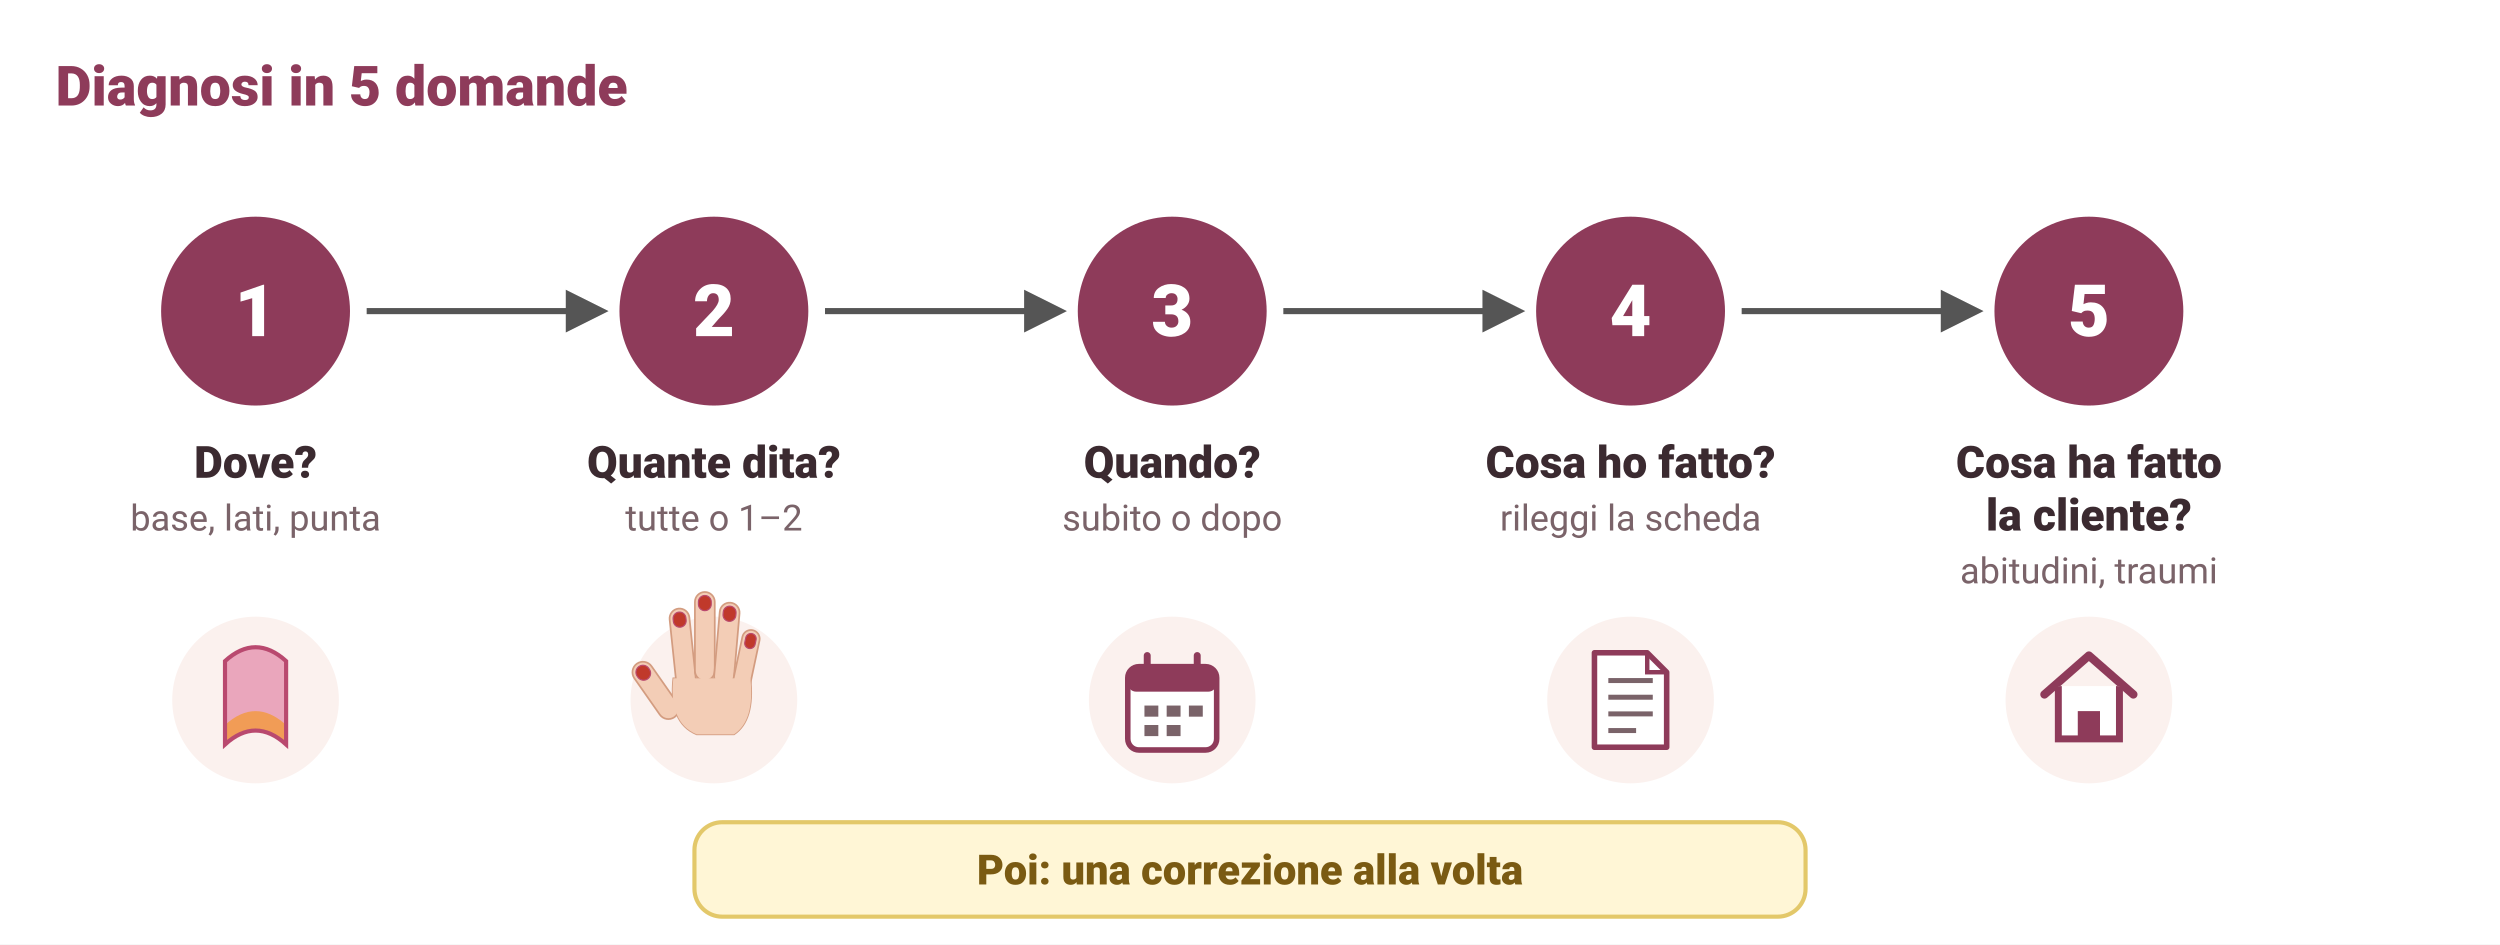
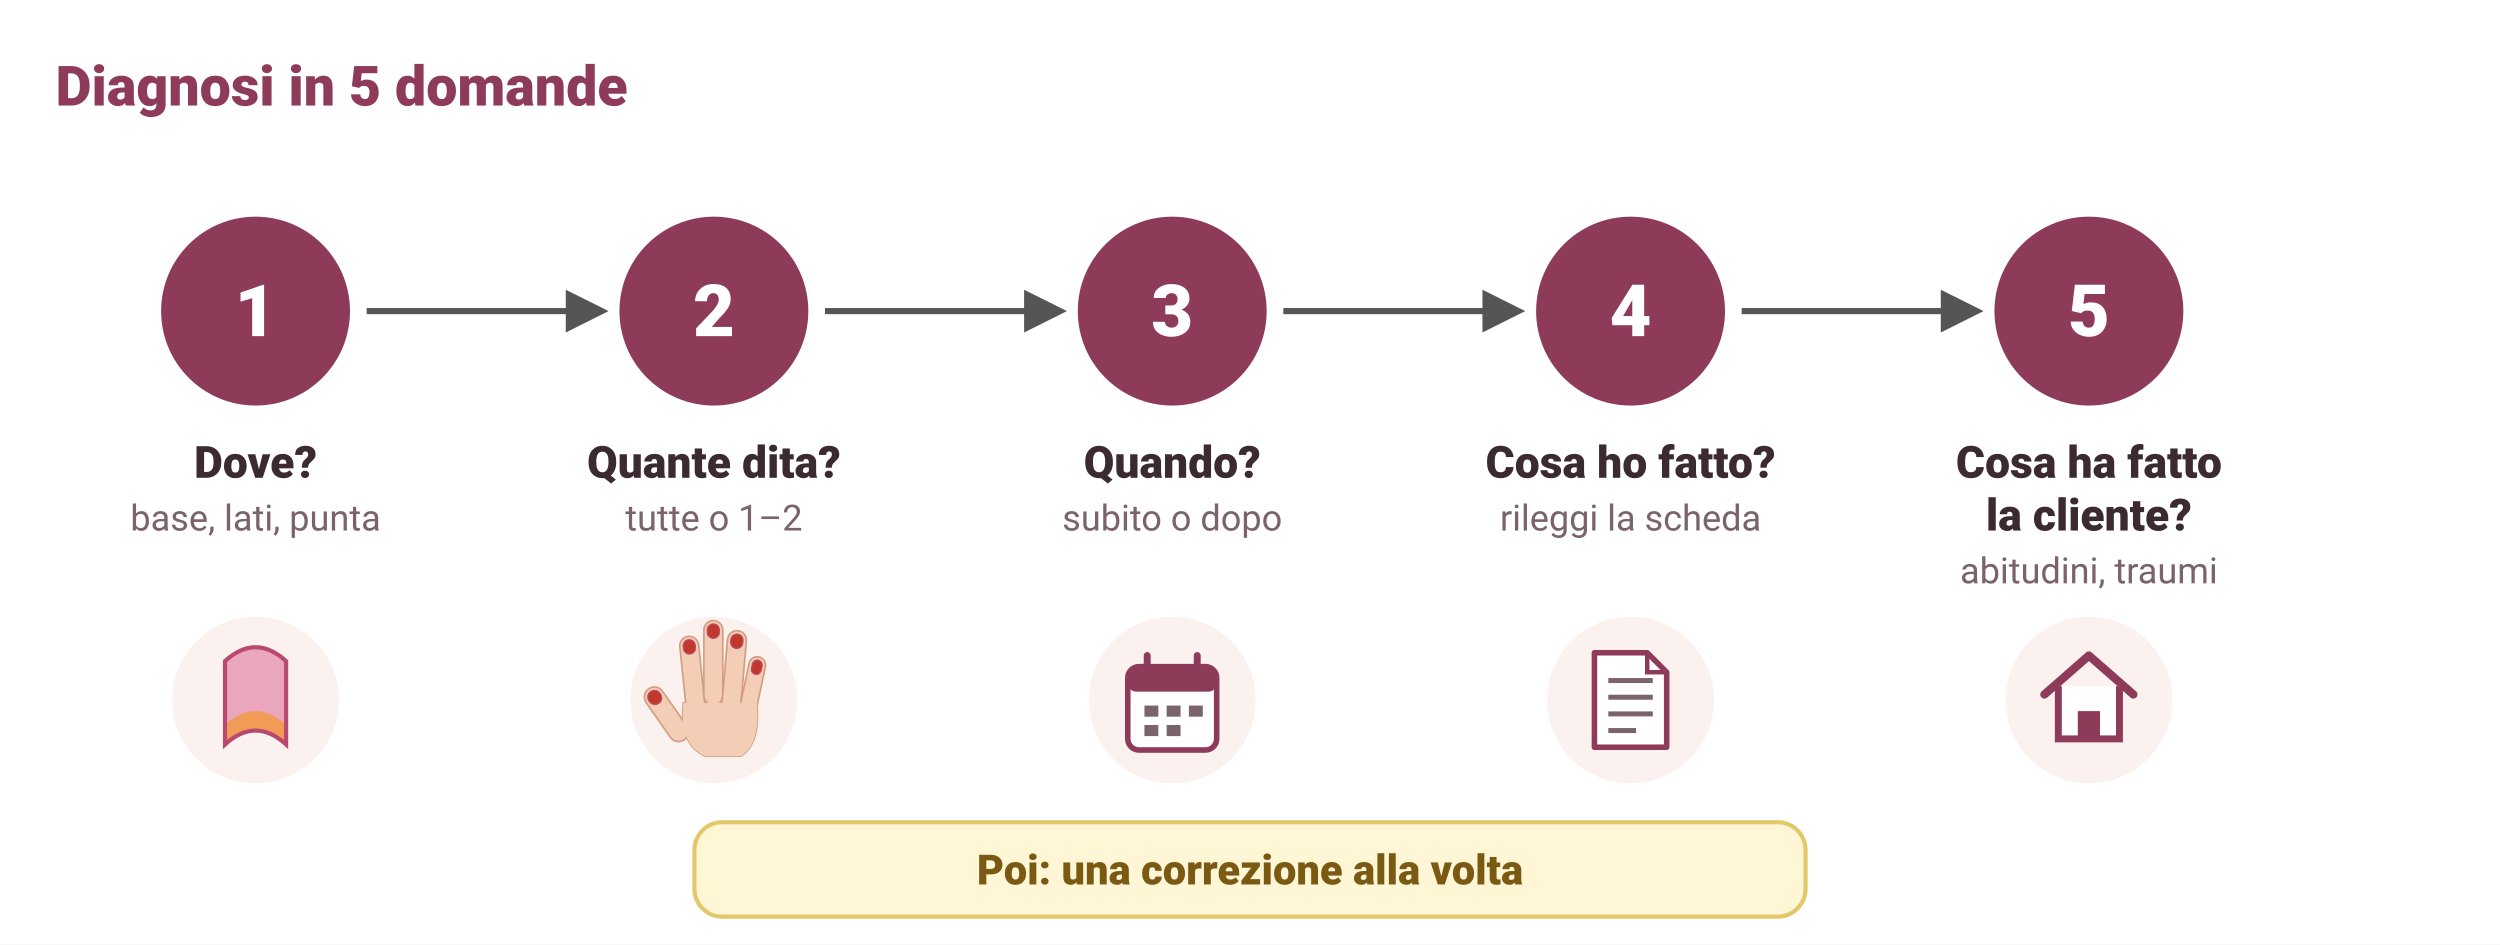
<svg xmlns="http://www.w3.org/2000/svg" viewBox="0 0 900 340" width="900" height="340" font-family="system-ui, -apple-system, 'Segoe UI', Roboto, Arial, sans-serif" role="img">
  <rect width="100%" height="100%" fill="#ffffff" />
  <defs>
    <marker id="ar" viewBox="0 0 10 10" refX="8" refY="5" markerWidth="7" markerHeight="7" orient="auto-start-reverse">
      <path d="M0,0 L10,5 L0,10 z" fill="#8e3b5a" />
    </marker>
    <marker id="arw" viewBox="0 0 10 10" refX="8" refY="5" markerWidth="7" markerHeight="7" orient="auto-start-reverse">
      <path d="M0,0 L10,5 L0,10 z" fill="#7a6369" />
    </marker>
    <marker id="ag" viewBox="0 0 10 10" refX="8" refY="5" markerWidth="7" markerHeight="7" orient="auto-start-reverse">
      <path d="M0,0 L10,5 L0,10 z" fill="#555555" />
    </marker>
    <marker id="are" viewBox="0 0 10 10" refX="8" refY="5" markerWidth="7" markerHeight="7" orient="auto-start-reverse">
      <path d="M0,0 L10,5 L0,10 z" fill="#c0392b" />
    </marker>
    <marker id="aro" viewBox="0 0 10 10" refX="8" refY="5" markerWidth="7" markerHeight="7" orient="auto-start-reverse">
      <path d="M0,0 L10,5 L0,10 z" fill="#2f8a5b" />
    </marker>
+     <marker id="arwn" viewBox="0 0 10 10" refX="8" refY="5" markerWidth="7" markerHeight="7" orient="auto-start-reverse">
+       <path d="M0,0 L10,5 L0,10 z" fill="#b7791f" />
+     </marker>
+     <marker id="arv" viewBox="0 0 10 10" refX="8" refY="5" markerWidth="7" markerHeight="7" orient="auto-start-reverse">
+       <path d="M0,0 L10,5 L0,10 z" fill="#9a6be0" />
+     </marker>
  </defs>
  <text x="20.0" y="38.0" font-size="20" text-anchor="start" font-weight="800" fill="#8e3b5a">Diagnosi in 5 domande</text>
  <circle cx="92" cy="112" r="34" fill="#8e3b5a" />
  <text x="92.0" y="121.0" font-size="26" text-anchor="middle" font-weight="800" fill="#fff">1</text>
  <line x1="132.0" y1="112.0" x2="216.0" y2="112.0" stroke="#555555" stroke-width="2.2" marker-end="url(#ag)" />
  <text x="92.0" y="172.0" font-size="16" text-anchor="middle" font-weight="800" fill="#3b2a30">Dove?</text>
  <text x="92.0" y="191.0" font-size="13" text-anchor="middle" font-weight="400" fill="#7a6369">base, lati, punta</text>
  <circle cx="92" cy="252" r="30" fill="#fbf1ee" />
  <path d="M81.0,268.0 q11,-10 22,0 l0,-30 q-11,-10 -22,0 z" fill="#eaa6bc" />
  <path d="M81.0,268.0 q11,-10 22,0 l0,-7 q-11,-10 -22,0 z" fill="#f39a3c" opacity=".8" />
  <path d="M81.0,268.0 q11,-10 22,0 l0,-30 q-11,-10 -22,0 z" fill="none" stroke="#b9496f" stroke-width="1.5" />
  <circle cx="257" cy="112" r="34" fill="#8e3b5a" />
  <text x="257.0" y="121.0" font-size="26" text-anchor="middle" font-weight="800" fill="#fff">2</text>
  <line x1="297.0" y1="112.0" x2="381.0" y2="112.0" stroke="#555555" stroke-width="2.2" marker-end="url(#ag)" />
  <text x="257.0" y="172.0" font-size="16" text-anchor="middle" font-weight="800" fill="#3b2a30">Quante dita?</text>
  <text x="257.0" y="191.0" font-size="13" text-anchor="middle" font-weight="400" fill="#7a6369">tutte o 1–2</text>
  <circle cx="257" cy="252" r="30" fill="#fbf1ee" />
-   <g transform="translate(255.0,240.0) scale(0.420)">
+   <g transform="translate(258.0,249.0) scale(0.400)">
    <path d="M-30,10 Q-34,48 -10,58 L22,58 Q40,46 36,10 Z" fill="#f3cdb6" stroke="#d39c80" stroke-width="1.5" />
    <g transform="translate(-44.0,22.0) rotate(-35)">
      <rect x="-9.0" y="-30.0" width="18.0" height="56.0" rx="9.0" fill="#f3cdb6" stroke="#d39c80" stroke-width="1.5" />
      <rect x="-6.0" y="-27.0" width="12.0" height="13.0" rx="6.0" fill="#c0392b" stroke="#b9496f" stroke-width="1" />
    </g>
    <g transform="translate(-21.0,-6.0) rotate(-6)">
      <rect x="-8.5" y="-44.0" width="17.0" height="70.0" rx="8.5" fill="#f3cdb6" stroke="#d39c80" stroke-width="1.5" />
      <rect x="-5.5" y="-41.0" width="11.0" height="13.0" rx="5.5" fill="#c0392b" stroke="#b9496f" stroke-width="1" />
    </g>
    <g transform="translate(-3.0,-14.0) rotate(0)">
      <rect x="-8.5" y="-50.0" width="17.0" height="76.0" rx="8.5" fill="#f3cdb6" stroke="#d39c80" stroke-width="1.5" />
      <rect x="-5.5" y="-47.0" width="11.0" height="13.0" rx="5.5" fill="#c0392b" stroke="#b9496f" stroke-width="1" />
    </g>
    <g transform="translate(15.0,-9.0) rotate(5)">
      <rect x="-8.5" y="-46.0" width="17.0" height="72.0" rx="8.5" fill="#f3cdb6" stroke="#d39c80" stroke-width="1.5" />
      <rect x="-5.5" y="-43.0" width="11.0" height="13.0" rx="5.5" fill="#c0392b" stroke="#b9496f" stroke-width="1" />
    </g>
    <g transform="translate(31.0,2.0) rotate(12)">
      <rect x="-7.5" y="-34.0" width="15.0" height="60.0" rx="7.5" fill="#f3cdb6" stroke="#d39c80" stroke-width="1.5" />
      <rect x="-4.5" y="-31.0" width="9.0" height="13.0" rx="4.5" fill="#c0392b" stroke="#b9496f" stroke-width="1" />
    </g>
    <path d="M-30,10 Q-34,48 -10,58 L22,58 Q40,46 36,10" fill="#f3cdb6" />
  </g>
  <circle cx="422" cy="112" r="34" fill="#8e3b5a" />
  <text x="422.0" y="121.0" font-size="26" text-anchor="middle" font-weight="800" fill="#fff">3</text>
  <line x1="462.0" y1="112.0" x2="546.0" y2="112.0" stroke="#555555" stroke-width="2.2" marker-end="url(#ag)" />
  <text x="422.0" y="172.0" font-size="16" text-anchor="middle" font-weight="800" fill="#3b2a30">Quando?</text>
  <text x="422.0" y="191.0" font-size="13" text-anchor="middle" font-weight="400" fill="#7a6369">subito o dopo</text>
  <circle cx="422" cy="252" r="30" fill="#fbf1ee" />
  <g transform="translate(422.0,254.0) scale(1.000)">
    <rect x="-16" y="-14" width="32" height="30" rx="4" fill="#fff" stroke="#8e3b5a" stroke-width="2" />
    <rect x="-16" y="-14" width="32" height="9" rx="3" fill="#8e3b5a" />
    <line x1="-9" y1="-18" x2="-9" y2="-10" stroke="#8e3b5a" stroke-width="2.5" stroke-linecap="round" />
    <line x1="9" y1="-18" x2="9" y2="-10" stroke="#8e3b5a" stroke-width="2.5" stroke-linecap="round" />
    <g fill="#7a6369">
      <rect x="-10" y="0" width="5" height="4" />
      <rect x="-2" y="0" width="5" height="4" />
      <rect x="6" y="0" width="5" height="4" />
      <rect x="-10" y="7" width="5" height="4" />
      <rect x="-2" y="7" width="5" height="4" />
    </g>
  </g>
  <circle cx="587" cy="112" r="34" fill="#8e3b5a" />
  <text x="587.0" y="121.0" font-size="26" text-anchor="middle" font-weight="800" fill="#fff">4</text>
  <line x1="627.0" y1="112.0" x2="711.0" y2="112.0" stroke="#555555" stroke-width="2.2" marker-end="url(#ag)" />
  <text x="587.0" y="172.0" font-size="16" text-anchor="middle" font-weight="800" fill="#3b2a30">Cosa ho fatto?</text>
  <text x="587.0" y="191.0" font-size="13" text-anchor="middle" font-weight="400" fill="#7a6369">rileggi la scheda</text>
  <circle cx="587" cy="252" r="30" fill="#fbf1ee" />
  <g transform="translate(587.0,252.0) scale(1.000)">
    <path d="M-13,-17 L6,-17 L13,-10 L13,17 L-13,17 Z" fill="#fff" stroke="#8e3b5a" stroke-width="2" stroke-linejoin="round" />
    <path d="M6,-17 L6,-10 L13,-10" fill="none" stroke="#8e3b5a" stroke-width="1.6" />
    <line x1="-8" y1="-7" x2="8" y2="-7" stroke="#7a6369" stroke-width="1.8" />
    <line x1="-8" y1="-1" x2="8" y2="-1" stroke="#7a6369" stroke-width="1.8" />
    <line x1="-8" y1="5" x2="8" y2="5" stroke="#7a6369" stroke-width="1.8" />
    <line x1="-8" y1="11" x2="2" y2="11" stroke="#7a6369" stroke-width="1.8" />
  </g>
  <circle cx="752" cy="112" r="34" fill="#8e3b5a" />
  <text x="752.0" y="121.0" font-size="26" text-anchor="middle" font-weight="800" fill="#fff">5</text>
  <text x="752.0" y="172.0" font-size="16" text-anchor="middle" font-weight="800" fill="#3b2a30">Cosa ha fatto</text>
  <text x="752.0" y="191.0" font-size="16" text-anchor="middle" font-weight="800" fill="#3b2a30">la cliente?</text>
  <text x="752.0" y="210.0" font-size="13" text-anchor="middle" font-weight="400" fill="#7a6369">abitudini, traumi</text>
  <circle cx="752" cy="252" r="30" fill="#fbf1ee" />
  <g transform="translate(752.0,252.0) scale(1.000)">
    <path d="M-16,-2 L0,-16 L16,-2" fill="none" stroke="#8e3b5a" stroke-width="3" stroke-linejoin="round" stroke-linecap="round" />
    <path d="M-11,-5 L-11,14 L11,14 L11,-5" fill="#fff" stroke="#8e3b5a" stroke-width="2.5" />
    <rect x="-4" y="4" width="8" height="10" fill="#8e3b5a" />
  </g>
  <rect x="250.0" y="296.0" width="400.0" height="34.0" rx="10" fill="#fff6d6" stroke="#e3c86a" stroke-width="1.5" />
  <text x="450.0" y="318.4" font-size="15" text-anchor="middle" font-weight="800" fill="#7a5a12">Poi: una correzione alla volta</text>
</svg>
